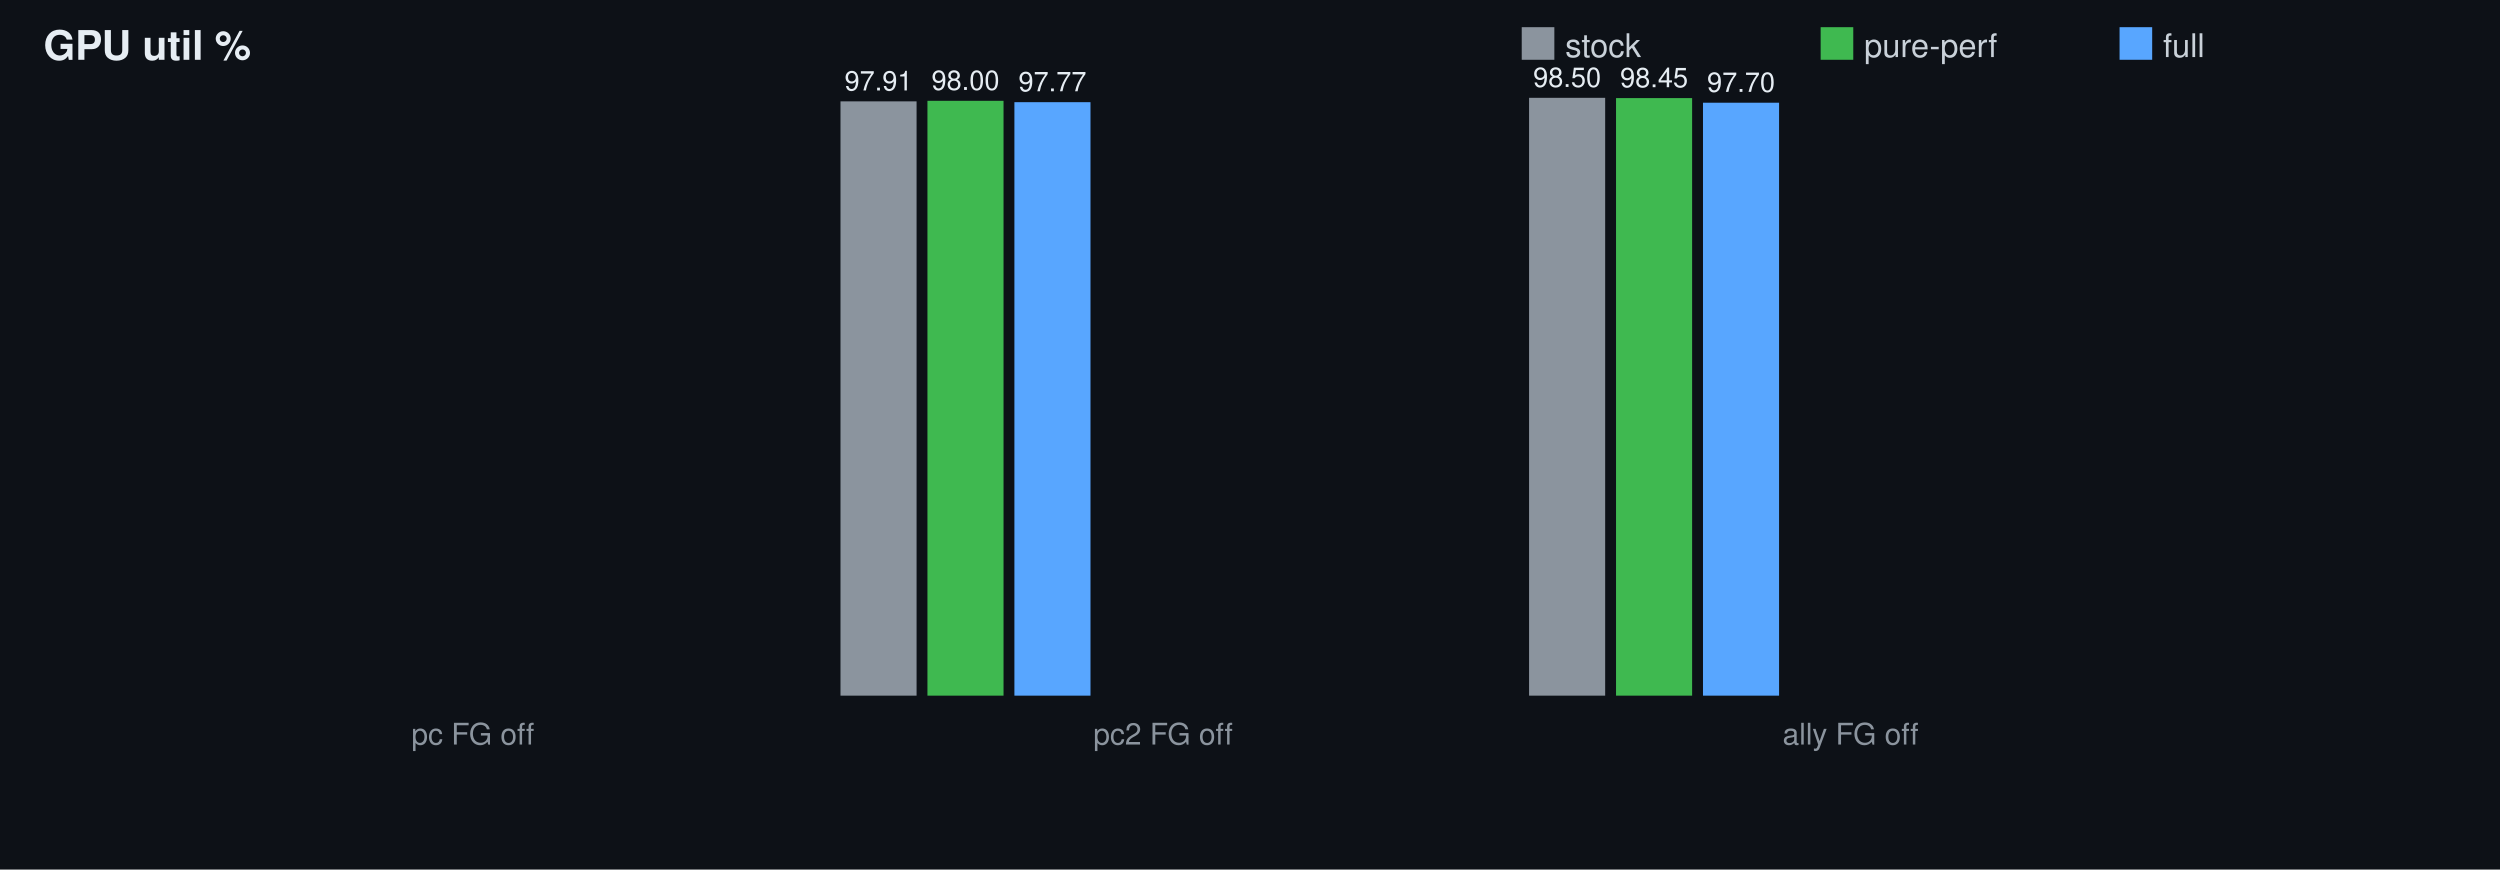
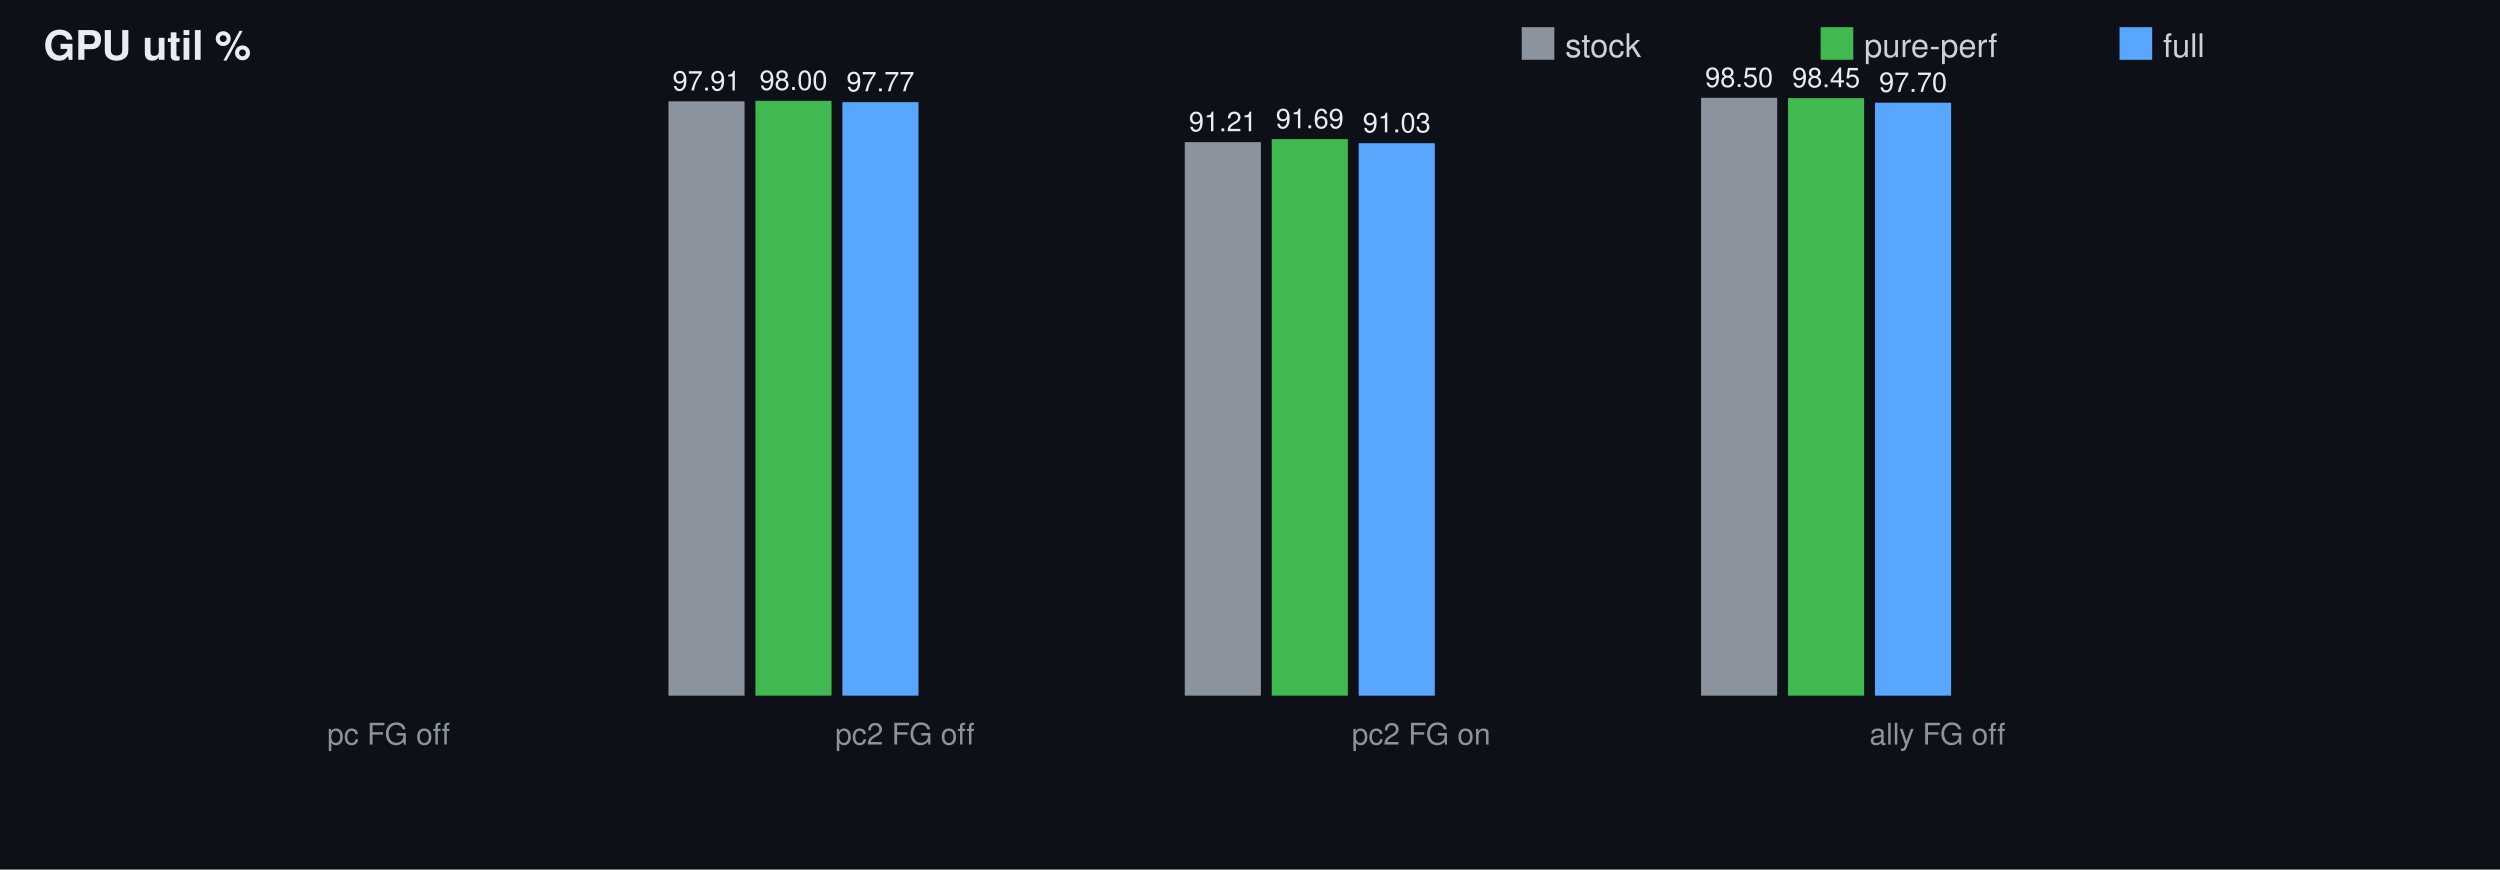
<svg xmlns="http://www.w3.org/2000/svg" viewBox="0 0 920 320" font-family="Segoe UI,Helvetica,Arial,sans-serif">
  <rect width="100%" height="100%" fill="#0d1117" />
  <text x="16" y="22" fill="#e6edf3" font-size="15" font-weight="700">GPU util %</text>
  <rect x="560" y="10" width="12" height="12" fill="#8b949e" />
  <text x="576" y="21" fill="#c9d1d9" font-size="12">stock</text>
  <rect x="670" y="10" width="12" height="12" fill="#3fb950" />
  <text x="686" y="21" fill="#c9d1d9" font-size="12">pure-perf</text>
  <rect x="780" y="10" width="12" height="12" fill="#58a6ff" />
  <text x="796" y="21" fill="#c9d1d9" font-size="12">full</text>
-   <text x="174" y="274" fill="#8b949e" font-size="11" text-anchor="middle">pc FG off</text>
-   <text x="428" y="274" fill="#8b949e" font-size="11" text-anchor="middle">pc2 FG off</text>
-   <rect x="309.3" y="37.3" width="28.0" height="218.7" fill="#8b949e" />
-   <text x="323.3" y="33.3" fill="#e6edf3" font-size="10" text-anchor="middle">97.91</text>
-   <rect x="341.3" y="37.1" width="28.0" height="218.9" fill="#3fb950" />
-   <text x="355.3" y="33.1" fill="#e6edf3" font-size="10" text-anchor="middle">98.00</text>
-   <rect x="373.3" y="37.6" width="28.0" height="218.4" fill="#58a6ff" />
-   <text x="387.3" y="33.6" fill="#e6edf3" font-size="10" text-anchor="middle">97.77</text>
-   <text x="681" y="274" fill="#8b949e" font-size="11" text-anchor="middle">ally FG off</text>
-   <rect x="562.7" y="36.0" width="28.0" height="220.0" fill="#8b949e" />
-   <text x="576.7" y="32.0" fill="#e6edf3" font-size="10" text-anchor="middle">98.50</text>
-   <rect x="594.7" y="36.1" width="28.0" height="219.9" fill="#3fb950" />
-   <text x="608.7" y="32.1" fill="#e6edf3" font-size="10" text-anchor="middle">98.45</text>
-   <rect x="626.7" y="37.8" width="28.0" height="218.2" fill="#58a6ff" />
-   <text x="640.7" y="33.8" fill="#e6edf3" font-size="10" text-anchor="middle">97.70</text>
+   <text x="143" y="274" fill="#8b949e" font-size="11" text-anchor="middle">pc FG off</text>
+   <text x="333" y="274" fill="#8b949e" font-size="11" text-anchor="middle">pc2 FG off</text>
+   <rect x="246.0" y="37.3" width="28.0" height="218.7" fill="#8b949e" />
+   <text x="260.0" y="33.3" fill="#e6edf3" font-size="10" text-anchor="middle">97.91</text>
+   <rect x="278.0" y="37.1" width="28.0" height="218.9" fill="#3fb950" />
+   <text x="292.0" y="33.1" fill="#e6edf3" font-size="10" text-anchor="middle">98.00</text>
+   <rect x="310.0" y="37.6" width="28.0" height="218.4" fill="#58a6ff" />
+   <text x="324.0" y="33.6" fill="#e6edf3" font-size="10" text-anchor="middle">97.77</text>
+   <text x="523" y="274" fill="#8b949e" font-size="11" text-anchor="middle">pc2 FG on</text>
+   <rect x="436.0" y="52.3" width="28.0" height="203.7" fill="#8b949e" />
+   <text x="450.0" y="48.3" fill="#e6edf3" font-size="10" text-anchor="middle">91.21</text>
+   <rect x="468.0" y="51.2" width="28.0" height="204.8" fill="#3fb950" />
+   <text x="482.0" y="47.2" fill="#e6edf3" font-size="10" text-anchor="middle">91.69</text>
+   <rect x="500.0" y="52.7" width="28.0" height="203.3" fill="#58a6ff" />
+   <text x="514.0" y="48.7" fill="#e6edf3" font-size="10" text-anchor="middle">91.03</text>
+   <text x="713" y="274" fill="#8b949e" font-size="11" text-anchor="middle">ally FG off</text>
+   <rect x="626.0" y="36.0" width="28.0" height="220.0" fill="#8b949e" />
+   <text x="640.0" y="32.0" fill="#e6edf3" font-size="10" text-anchor="middle">98.50</text>
+   <rect x="658.0" y="36.1" width="28.0" height="219.9" fill="#3fb950" />
+   <text x="672.0" y="32.1" fill="#e6edf3" font-size="10" text-anchor="middle">98.45</text>
+   <rect x="690.0" y="37.8" width="28.0" height="218.2" fill="#58a6ff" />
+   <text x="704.0" y="33.8" fill="#e6edf3" font-size="10" text-anchor="middle">97.70</text>
</svg>
